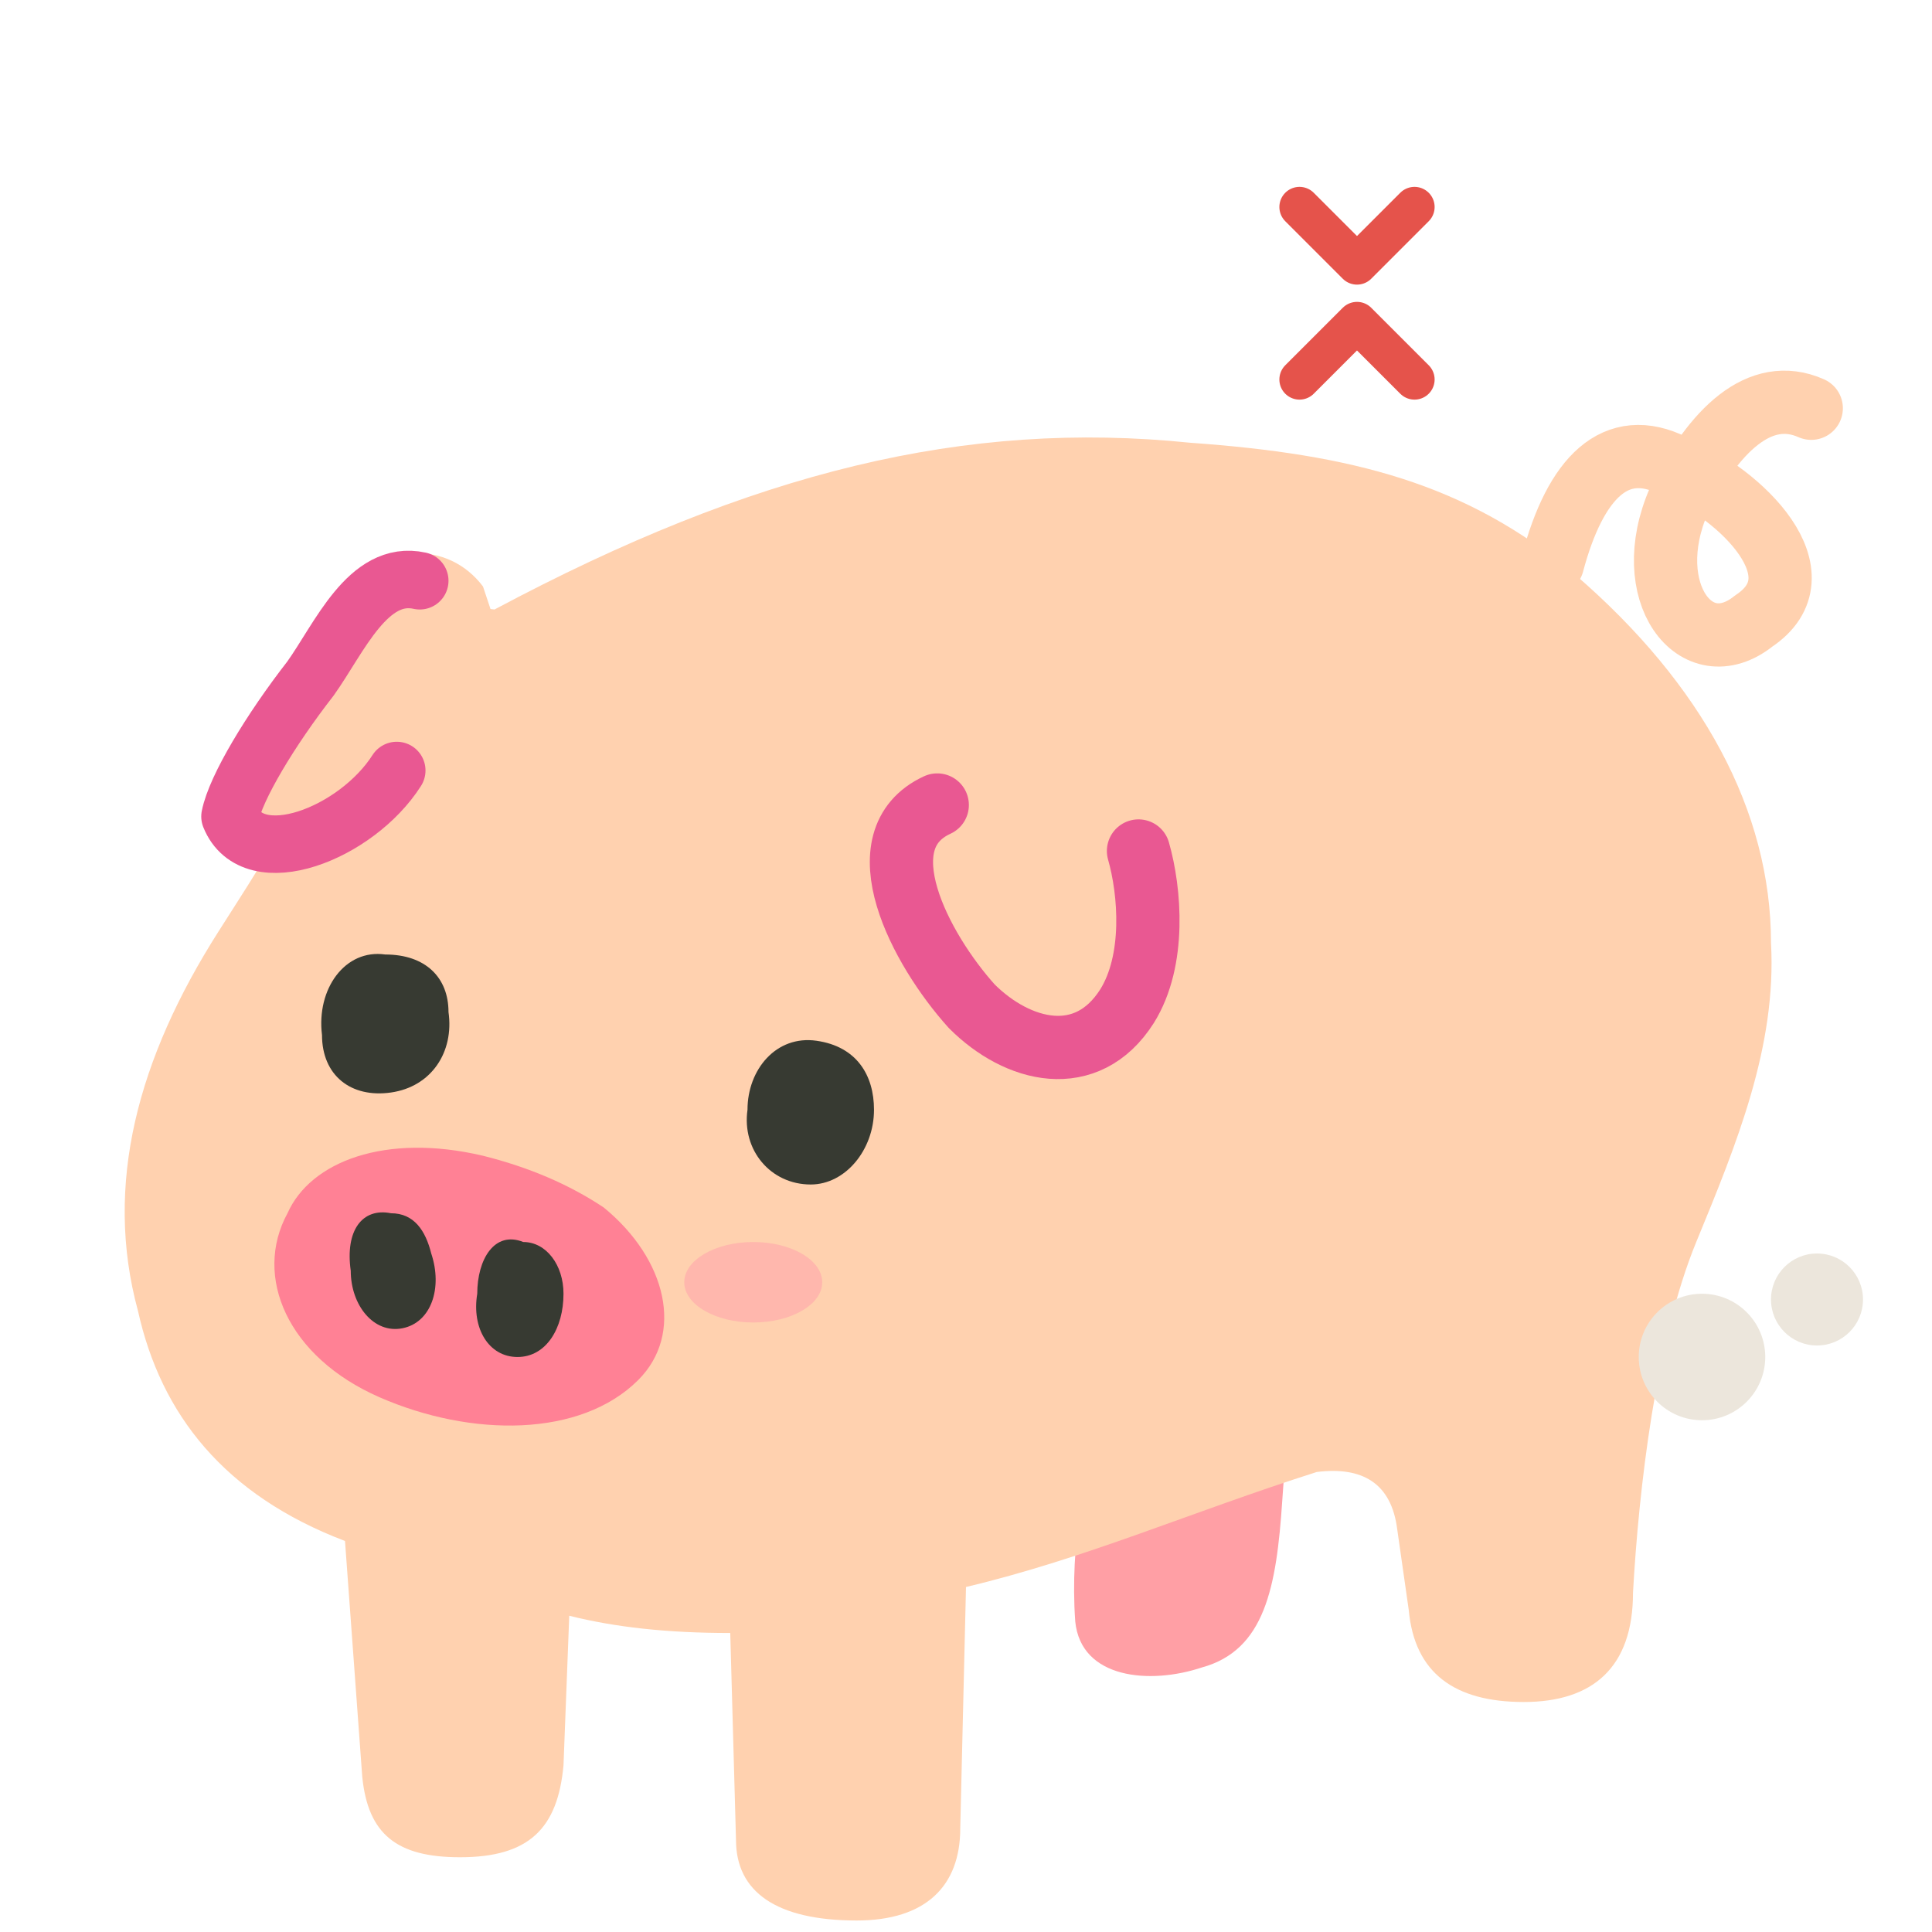
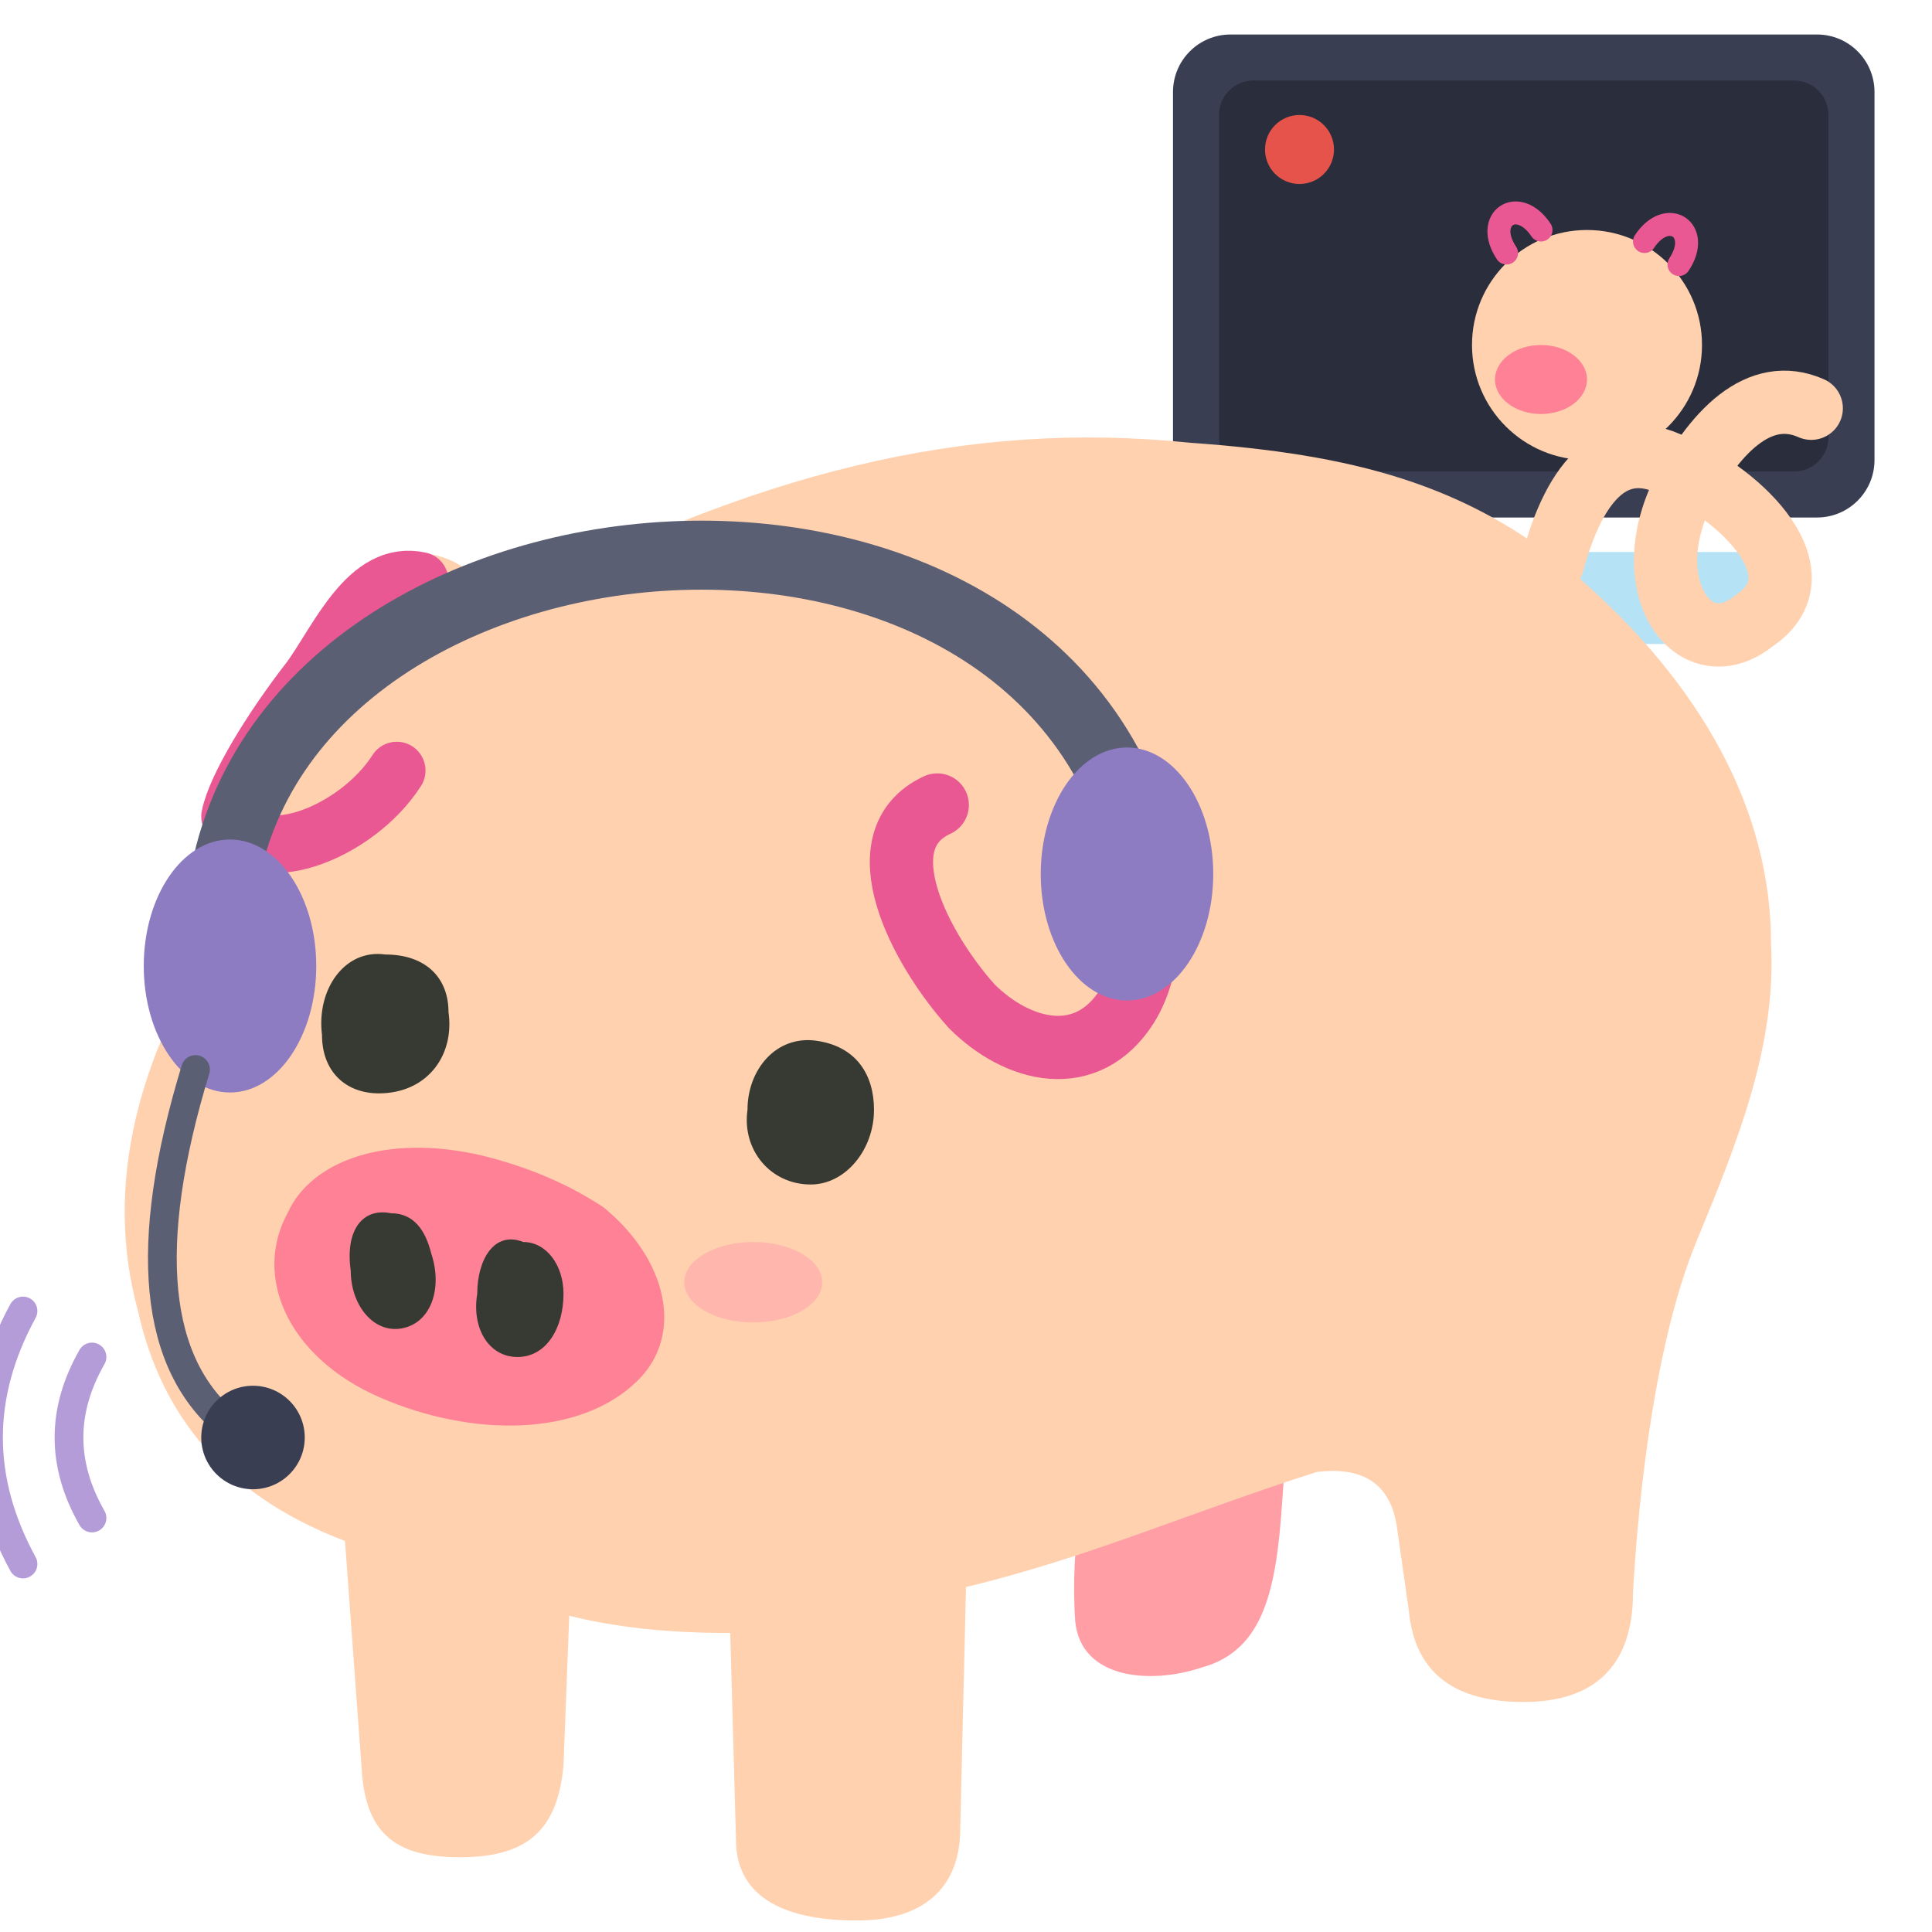
- <svg xmlns="http://www.w3.org/2000/svg" viewBox="24 -36 336 336" width="128" height="128" role="img" aria-label="拒绝">
+ <svg xmlns="http://www.w3.org/2000/svg" viewBox="24 -36 336 336" width="128" height="128" role="img" aria-label="VTuber">
  <style>
    .eye{animation:blink 4.2s infinite;transform-box:fill-box;transform-origin:50% 50%}
    .tail{animation:wag 1.4s ease-in-out infinite;transform-origin:296px 64px}
    .ear2{animation:flick 5.2s ease-in-out infinite;transform-origin:205px 108px}
    @keyframes blink{0%,90%,100%{transform:scaleY(1)}93%{transform:scaleY(.1)}}
    @keyframes wag{50%{transform:rotate(14deg)}}
    @keyframes flick{0%,80%,100%{transform:rotate(0)}85%{transform:rotate(-12deg)}90%{transform:rotate(4deg)}}
-     .turn{animation:turn 1.6s ease-in-out infinite;transform-origin:190px 298px}
-     .tail{animation-duration:.25s}
-     .vein{animation:throb .4s ease-in-out infinite;transform-box:fill-box;transform-origin:50% 50%}
-     .puff{animation:puff 1.6s ease-out infinite}
-     @keyframes turn{0%,100%{transform:scaleX(1)}15%,80%{transform:scaleX(-1)}35%,55%{transform:scaleX(-1) rotate(2deg)}45%{transform:scaleX(-1) rotate(-2deg)}}
-     @keyframes throb{50%{transform:scale(1.25)}}
-     @keyframes puff{0%,15%{opacity:0;transform:translate(0,0) scale(.6)}35%{opacity:1}70%,100%{opacity:0;transform:translate(26px,-10px) scale(1.3)}}
+     .bob{animation:bob .8s ease-in-out infinite;transform-origin:190px 298px}
+     .snout{animation:talk .28s ease-in-out infinite;transform-box:fill-box;transform-origin:50% 50%}
+     .live{animation:live 1s steps(1) infinite}
+     .avatar{animation:bob .8s ease-in-out infinite;transform-box:fill-box;transform-origin:50% 100%}
+     .wave{animation:wave .8s ease-out infinite}
+     .chat1{animation:chat 3s linear infinite}.chat2{animation:chat 3s linear -1s infinite}.chat3{animation:chat 3s linear -2s infinite}
+     @keyframes bob{0%,100%{transform:translateY(0) rotate(0)}50%{transform:translateY(-3px) rotate(-1deg)}}
+     @keyframes talk{50%{transform:scale(1.06,.94)}}
+     @keyframes live{50%{opacity:.2}}
+     @keyframes wave{0%{opacity:0;transform:translateX(0)}40%{opacity:1}100%{opacity:0;transform:translateX(-16px)}}
+     @keyframes chat{0%{opacity:0;transform:translateY(30px)}15%,80%{opacity:1}100%{opacity:0;transform:translateY(-40px)}}
    @media (prefers-reduced-motion:reduce){*{animation:none!important}}
  </style>
-   <g class="turn">
+   <rect x="228" y="-30" width="122" height="84" rx="10" fill="#3A3E52" />
+   <rect x="236" y="-22" width="106" height="68" rx="6" fill="#2A2D3C" />
+   <g class="avatar">
+     <circle cx="300" cy="24" r="20" fill="#FFD1AF" />
+     <path d="M286 8C282 2 288-2 292 4M310 6C314 0 320 4 316 10" fill="none" stroke="#E95892" stroke-width="4" stroke-linecap="round" />
+     <ellipse cx="292" cy="30" rx="8" ry="6" fill="#FF8195" />
+   </g>
+   <circle class="live" cx="250" cy="-10" r="6" fill="#E5534B" />
+   <g class="chat1">
+     <rect x="244" y="60" width="54" height="16" rx="8" fill="#FFE27A" />
+   </g>
+   <g class="chat2">
+     <rect x="270" y="60" width="66" height="16" rx="8" fill="#B5E3F5" />
+   </g>
+   <g class="chat3">
+     <rect x="250" y="60" width="44" height="16" rx="8" fill="#FFC2D1" />
+   </g>
+   <g class="bob">
    <g class="pig" stroke-linecap="round" stroke-linejoin="round">
      <path fill="#FF9FA5" d="M214 210C213 221 210 232 211 246C212 256 224 257 233 254C244 251 246 240 247 225L248 211Z" />
      <path class="tail" d="M294 62C298 47 305 40 315 45C327 50 341 64 329 72C319 80 309 67 316 51C322 39 330 31 339 35" fill="none" stroke="#FFD1AF" stroke-width="11" />
      <path fill="#FFD1AF" d="M110 70C155 46 192 37 231 41C259 43 279 48 298 64C320 83 332 105 332 128C333 146 326 163 319 180C312 197 309 223 308 241C308 254 301 260 289 260C277 260 270 255 269 244L267 230C266 222 261 219 253 220C231 227 213 235 192 240L191 282C191 292 185 298 173 298C159 298 152 293 152 284L151 248C140 248 131 247 123 245L122 271C121 282 116 287 104 287C93 287 88 283 87 273L84 232C63 224 52 210 48 192C42 170 48 148 62 126C69 115 75 106 80 94C87 79 96 68 110 70Z" />
      <path fill="#FFD1AF" d="M63 107C64 97 75 81 84 68C90 58 102 58 108 66L115 87L90 113Z" />
      <path class="ear1" d="M97 65C88 63 83 75 78 82C71 91 65 101 64 106C68 116 86 109 93 98" fill="none" stroke="#E95892" stroke-width="10" />
      <path class="ear2" d="M187 104C174 110 184 129 193 139C201 147 213 150 220 139C225 131 224 119 222 112" fill="none" stroke="#E95892" stroke-width="11" />
      <path class="eye" fill="#373A32" d="M91 130C84 129 79 136 80 144C80 151 85 155 92 154C99 153 103 147 102 140C102 134 98 130 91 130Z" />
      <path class="eye" fill="#373A32" d="M166 145C159 144 154 150 154 157C153 164 158 170 165 170C171 170 176 164 176 157C176 151 173 146 166 145Z" />
      <g class="snout">
        <path fill="#FF8195" d="M108 165C91 161 78 166 74 175C68 186 74 200 90 207C106 214 125 214 135 204C143 196 140 183 129 174C123 170 116 167 108 165Z" />
        <path fill="#373A32" d="M92 175C87 174 84 178 85 185C85 191 89 196 94 195C99 194 101 188 99 182C98 178 96 175 92 175Z" />
        <path fill="#373A32" d="M115 180C110 178 107 183 107 189C106 195 109 200 114 200C119 200 122 195 122 189C122 184 119 180 115 180Z" />
      </g>
      <ellipse class="blush" cx="155" cy="187" rx="12" ry="7" fill="#FFAFAC" opacity=".75" />
+       <path d="M62 128C62 50 200 34 222 110" fill="none" stroke="#5B5F73" stroke-width="12" stroke-linecap="round" />
+       <ellipse cx="64" cy="132" rx="15" ry="22" fill="#8E7CC3" />
+       <ellipse cx="220" cy="116" rx="15" ry="22" fill="#8E7CC3" />
+       <path d="M58 150Q44 196 64 212" fill="none" stroke="#5B5F73" stroke-width="5" stroke-linecap="round" />
+       <circle cx="68" cy="214" r="9" fill="#3A3E52" />
    </g>
  </g>
-   <path class="vein" d="M250 0l10 10M270 0l-10 10M250 30l10-10M270 30l-10-10" fill="none" stroke="#E5534B" stroke-width="7" stroke-linecap="round" />
-   <g class="puff">
-     <circle cx="320" cy="200" r="11" fill="#ECE6DC" />
-     <circle cx="340" cy="190" r="8" fill="#ECE6DC" />
-   </g>
+   <path class="wave" d="M40 200q-8 14 0 28M28 192q-12 22 0 44" fill="none" stroke="#B49CD8" stroke-width="5" stroke-linecap="round" />
</svg>
